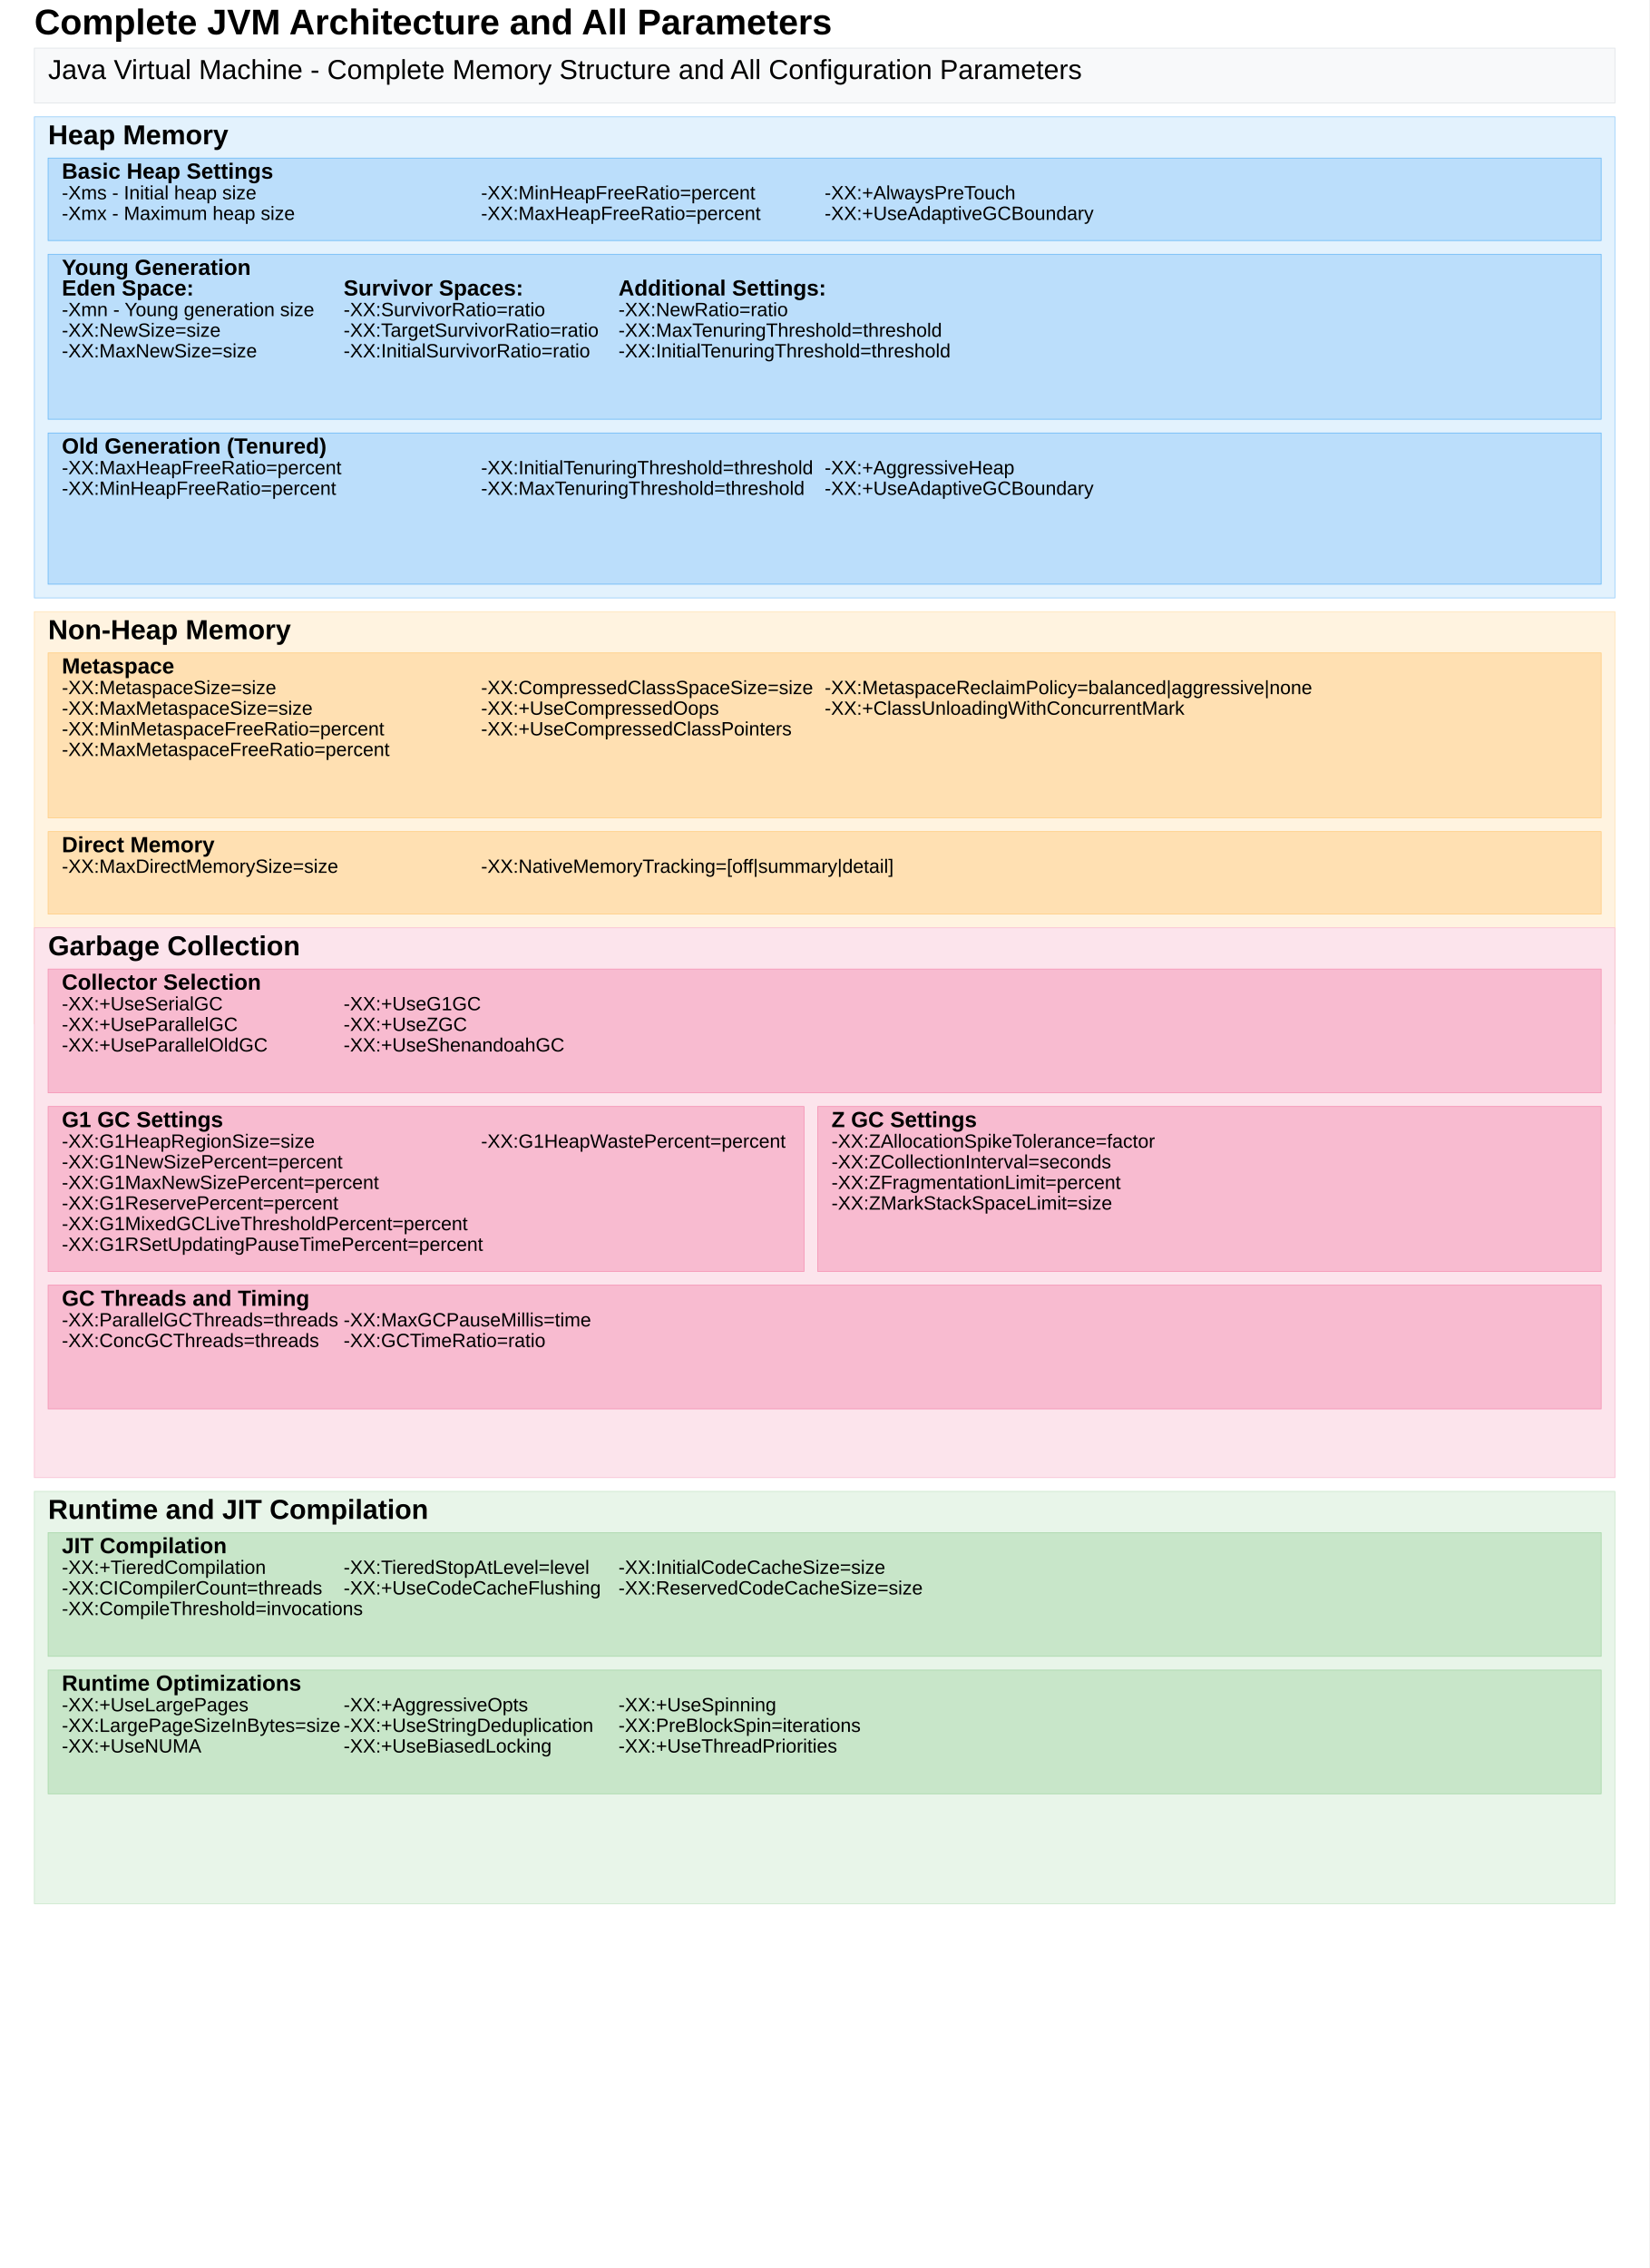
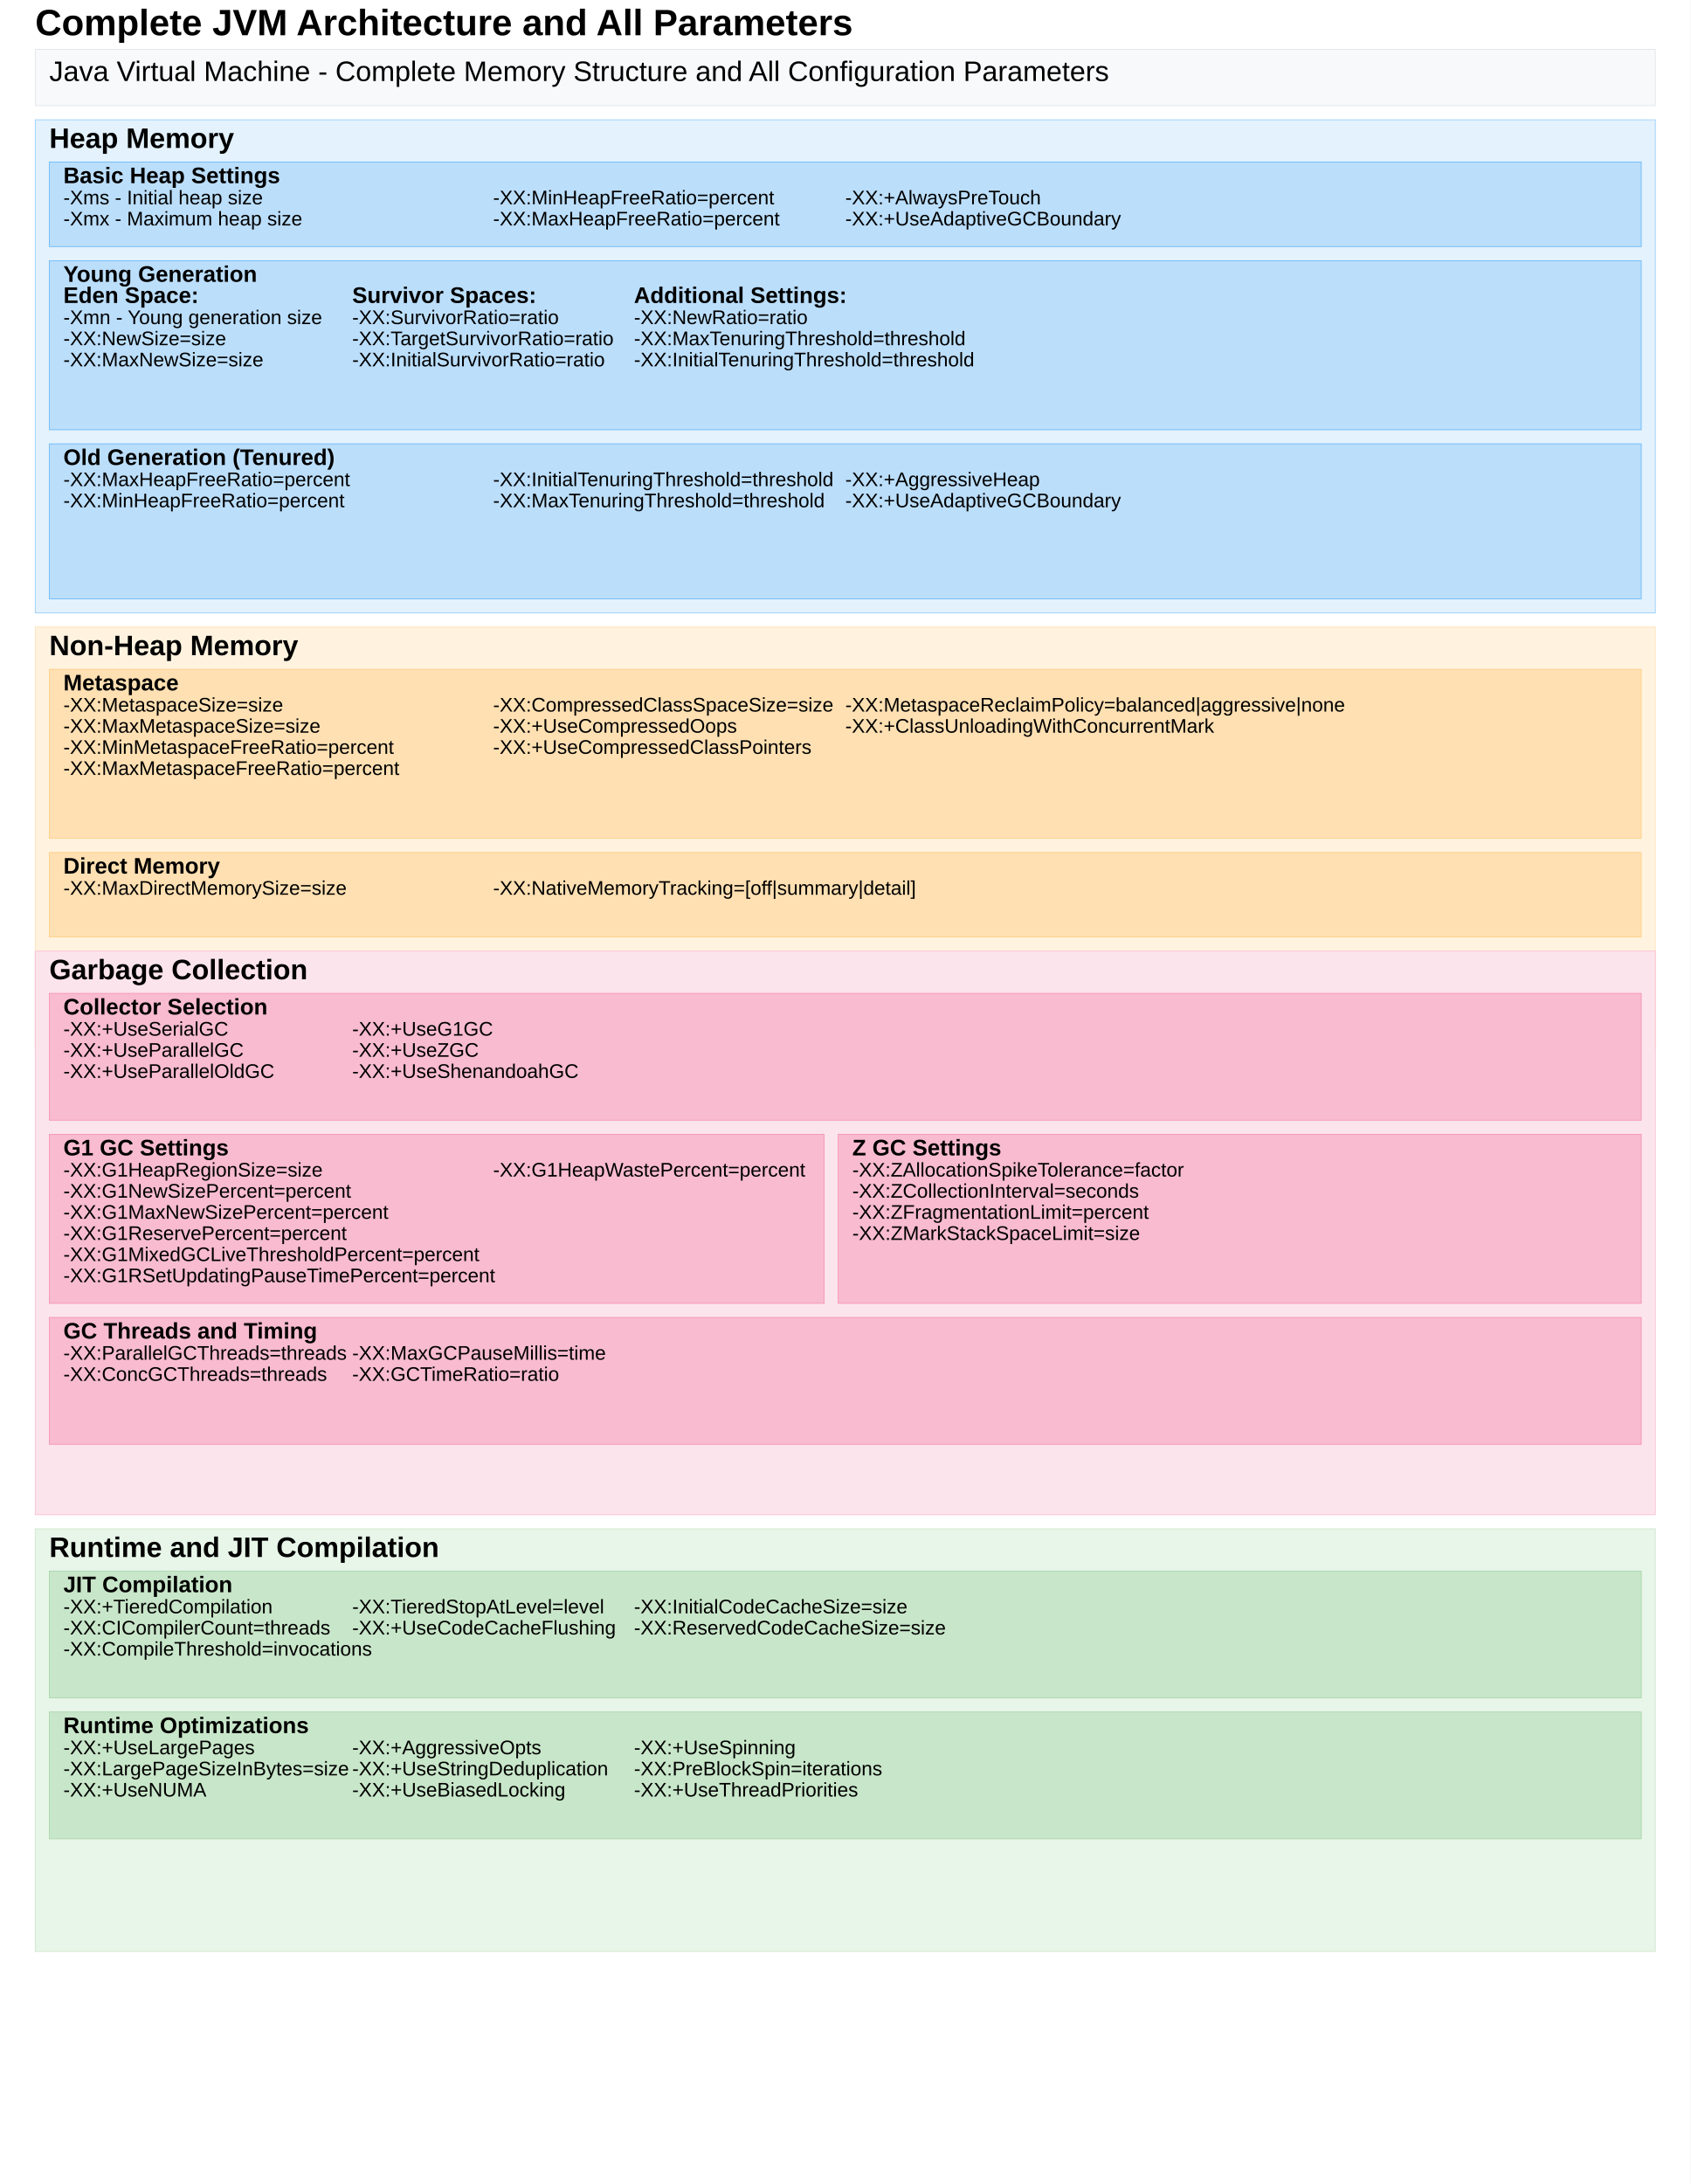
- <svg xmlns="http://www.w3.org/2000/svg" viewBox="0 0 2400 3300">
-   <rect x="0" y="0" width="2400" height="3300" fill="white" />
+ <svg xmlns="http://www.w3.org/2000/svg" viewBox="0 0 2400 3100">
+   <rect x="0" y="0" width="2400" height="3100" fill="white" />
  <text x="50" y="50" font-family="Arial" font-size="52" font-weight="bold">Complete JVM Architecture and All Parameters</text>
  <rect x="50" y="70" width="2300" height="80" fill="#f8f9fa" stroke="#dee2e6" />
  <text x="70" y="115" font-family="Arial" font-size="40">Java Virtual Machine - Complete Memory Structure and All Configuration Parameters</text>
  <rect x="50" y="170" width="2300" height="700" fill="#e3f2fd" stroke="#90caf9" />
  <text x="70" y="210" font-family="Arial" font-size="40" font-weight="bold">Heap Memory</text>
  <rect x="70" y="230" width="2260" height="120" fill="#bbdefb" stroke="#64b5f6" />
  <text x="90" y="260" font-family="Arial" font-size="32" font-weight="bold">Basic Heap Settings</text>
  <text x="90" y="290" font-family="Arial" font-size="28">-Xms - Initial heap size</text>
  <text x="90" y="320" font-family="Arial" font-size="28">-Xmx - Maximum heap size</text>
  <text x="700" y="290" font-family="Arial" font-size="28">-XX:MinHeapFreeRatio=percent</text>
  <text x="700" y="320" font-family="Arial" font-size="28">-XX:MaxHeapFreeRatio=percent</text>
  <text x="1200" y="290" font-family="Arial" font-size="28">-XX:+AlwaysPreTouch</text>
  <text x="1200" y="320" font-family="Arial" font-size="28">-XX:+UseAdaptiveGCBoundary</text>
  <rect x="70" y="370" width="2260" height="240" fill="#bbdefb" stroke="#64b5f6" />
  <text x="90" y="400" font-family="Arial" font-size="32" font-weight="bold">Young Generation</text>
  <text x="90" y="430" font-family="Arial" font-size="32" font-weight="bold">Eden Space:</text>
  <text x="90" y="460" font-family="Arial" font-size="28">-Xmn - Young generation size</text>
  <text x="90" y="490" font-family="Arial" font-size="28">-XX:NewSize=size</text>
  <text x="90" y="520" font-family="Arial" font-size="28">-XX:MaxNewSize=size</text>
  <text x="500" y="430" font-family="Arial" font-size="32" font-weight="bold">Survivor Spaces:</text>
  <text x="500" y="460" font-family="Arial" font-size="28">-XX:SurvivorRatio=ratio</text>
  <text x="500" y="490" font-family="Arial" font-size="28">-XX:TargetSurvivorRatio=ratio</text>
  <text x="500" y="520" font-family="Arial" font-size="28">-XX:InitialSurvivorRatio=ratio</text>
  <text x="900" y="430" font-family="Arial" font-size="32" font-weight="bold">Additional Settings:</text>
  <text x="900" y="460" font-family="Arial" font-size="28">-XX:NewRatio=ratio</text>
  <text x="900" y="490" font-family="Arial" font-size="28">-XX:MaxTenuringThreshold=threshold</text>
  <text x="900" y="520" font-family="Arial" font-size="28">-XX:InitialTenuringThreshold=threshold</text>
  <rect x="70" y="630" width="2260" height="220" fill="#bbdefb" stroke="#64b5f6" />
  <text x="90" y="660" font-family="Arial" font-size="32" font-weight="bold">Old Generation (Tenured)</text>
  <text x="90" y="690" font-family="Arial" font-size="28">-XX:MaxHeapFreeRatio=percent</text>
  <text x="90" y="720" font-family="Arial" font-size="28">-XX:MinHeapFreeRatio=percent</text>
  <text x="700" y="690" font-family="Arial" font-size="28">-XX:InitialTenuringThreshold=threshold</text>
  <text x="700" y="720" font-family="Arial" font-size="28">-XX:MaxTenuringThreshold=threshold</text>
  <text x="1200" y="690" font-family="Arial" font-size="28">-XX:+AggressiveHeap</text>
  <text x="1200" y="720" font-family="Arial" font-size="28">-XX:+UseAdaptiveGCBoundary</text>
  <rect x="50" y="890" width="2300" height="600" fill="#fff3e0" stroke="#ffe0b2" />
  <text x="70" y="930" font-family="Arial" font-size="40" font-weight="bold">Non-Heap Memory</text>
  <rect x="70" y="950" width="2260" height="240" fill="#ffe0b2" stroke="#ffcc80" />
  <text x="90" y="980" font-family="Arial" font-size="32" font-weight="bold">Metaspace</text>
  <text x="90" y="1010" font-family="Arial" font-size="28">-XX:MetaspaceSize=size</text>
  <text x="90" y="1040" font-family="Arial" font-size="28">-XX:MaxMetaspaceSize=size</text>
  <text x="90" y="1070" font-family="Arial" font-size="28">-XX:MinMetaspaceFreeRatio=percent</text>
  <text x="90" y="1100" font-family="Arial" font-size="28">-XX:MaxMetaspaceFreeRatio=percent</text>
  <text x="700" y="1010" font-family="Arial" font-size="28">-XX:CompressedClassSpaceSize=size</text>
  <text x="700" y="1040" font-family="Arial" font-size="28">-XX:+UseCompressedOops</text>
  <text x="700" y="1070" font-family="Arial" font-size="28">-XX:+UseCompressedClassPointers</text>
  <text x="1200" y="1010" font-family="Arial" font-size="28">-XX:MetaspaceReclaimPolicy=balanced|aggressive|none</text>
  <text x="1200" y="1040" font-family="Arial" font-size="28">-XX:+ClassUnloadingWithConcurrentMark</text>
  <rect x="70" y="1210" width="2260" height="120" fill="#ffe0b2" stroke="#ffcc80" />
  <text x="90" y="1240" font-family="Arial" font-size="32" font-weight="bold">Direct Memory</text>
  <text x="90" y="1270" font-family="Arial" font-size="28">-XX:MaxDirectMemorySize=size</text>
  <text x="700" y="1270" font-family="Arial" font-size="28">-XX:NativeMemoryTracking=[off|summary|detail]</text>
  <rect x="50" y="1350" width="2300" height="800" fill="#fce4ec" stroke="#f8bbd0" />
  <text x="70" y="1390" font-family="Arial" font-size="40" font-weight="bold">Garbage Collection</text>
  <rect x="70" y="1410" width="2260" height="180" fill="#f8bbd0" stroke="#f48fb1" />
  <text x="90" y="1440" font-family="Arial" font-size="32" font-weight="bold">Collector Selection</text>
  <text x="90" y="1470" font-family="Arial" font-size="28">-XX:+UseSerialGC</text>
  <text x="90" y="1500" font-family="Arial" font-size="28">-XX:+UseParallelGC</text>
  <text x="90" y="1530" font-family="Arial" font-size="28">-XX:+UseParallelOldGC</text>
  <text x="500" y="1470" font-family="Arial" font-size="28">-XX:+UseG1GC</text>
  <text x="500" y="1500" font-family="Arial" font-size="28">-XX:+UseZGC</text>
  <text x="500" y="1530" font-family="Arial" font-size="28">-XX:+UseShenandoahGC</text>
  <rect x="70" y="1610" width="1100" height="240" fill="#f8bbd0" stroke="#f48fb1" />
  <text x="90" y="1640" font-family="Arial" font-size="32" font-weight="bold">G1 GC Settings</text>
  <text x="90" y="1670" font-family="Arial" font-size="28">-XX:G1HeapRegionSize=size</text>
  <text x="90" y="1700" font-family="Arial" font-size="28">-XX:G1NewSizePercent=percent</text>
  <text x="90" y="1730" font-family="Arial" font-size="28">-XX:G1MaxNewSizePercent=percent</text>
  <text x="90" y="1760" font-family="Arial" font-size="28">-XX:G1ReservePercent=percent</text>
  <text x="90" y="1790" font-family="Arial" font-size="28">-XX:G1MixedGCLiveThresholdPercent=percent</text>
  <text x="90" y="1820" font-family="Arial" font-size="28">-XX:G1RSetUpdatingPauseTimePercent=percent</text>
  <text x="700" y="1670" font-family="Arial" font-size="28">-XX:G1HeapWastePercent=percent</text>
  <rect x="1190" y="1610" width="1140" height="240" fill="#f8bbd0" stroke="#f48fb1" />
  <text x="1210" y="1640" font-family="Arial" font-size="32" font-weight="bold">Z GC Settings</text>
  <text x="1210" y="1670" font-family="Arial" font-size="28">-XX:ZAllocationSpikeTolerance=factor</text>
  <text x="1210" y="1700" font-family="Arial" font-size="28">-XX:ZCollectionInterval=seconds</text>
  <text x="1210" y="1730" font-family="Arial" font-size="28">-XX:ZFragmentationLimit=percent</text>
  <text x="1210" y="1760" font-family="Arial" font-size="28">-XX:ZMarkStackSpaceLimit=size</text>
  <rect x="70" y="1870" width="2260" height="180" fill="#f8bbd0" stroke="#f48fb1" />
  <text x="90" y="1900" font-family="Arial" font-size="32" font-weight="bold">GC Threads and Timing</text>
  <text x="90" y="1930" font-family="Arial" font-size="28">-XX:ParallelGCThreads=threads</text>
  <text x="90" y="1960" font-family="Arial" font-size="28">-XX:ConcGCThreads=threads</text>
  <text x="500" y="1930" font-family="Arial" font-size="28">-XX:MaxGCPauseMillis=time</text>
  <text x="500" y="1960" font-family="Arial" font-size="28">-XX:GCTimeRatio=ratio</text>
  <rect x="50" y="2170" width="2300" height="600" fill="#e8f5e9" stroke="#c8e6c9" />
  <text x="70" y="2210" font-family="Arial" font-size="40" font-weight="bold">Runtime and JIT Compilation</text>
  <rect x="70" y="2230" width="2260" height="180" fill="#c8e6c9" stroke="#a5d6a7" />
  <text x="90" y="2260" font-family="Arial" font-size="32" font-weight="bold">JIT Compilation</text>
  <text x="90" y="2290" font-family="Arial" font-size="28">-XX:+TieredCompilation</text>
  <text x="90" y="2320" font-family="Arial" font-size="28">-XX:CICompilerCount=threads</text>
  <text x="90" y="2350" font-family="Arial" font-size="28">-XX:CompileThreshold=invocations</text>
  <text x="500" y="2290" font-family="Arial" font-size="28">-XX:TieredStopAtLevel=level</text>
  <text x="500" y="2320" font-family="Arial" font-size="28">-XX:+UseCodeCacheFlushing</text>
  <text x="900" y="2290" font-family="Arial" font-size="28">-XX:InitialCodeCacheSize=size</text>
  <text x="900" y="2320" font-family="Arial" font-size="28">-XX:ReservedCodeCacheSize=size</text>
  <rect x="70" y="2430" width="2260" height="180" fill="#c8e6c9" stroke="#a5d6a7" />
  <text x="90" y="2460" font-family="Arial" font-size="32" font-weight="bold">Runtime Optimizations</text>
  <text x="90" y="2490" font-family="Arial" font-size="28">-XX:+UseLargePages</text>
  <text x="90" y="2520" font-family="Arial" font-size="28">-XX:LargePageSizeInBytes=size</text>
  <text x="90" y="2550" font-family="Arial" font-size="28">-XX:+UseNUMA</text>
  <text x="500" y="2490" font-family="Arial" font-size="28">-XX:+AggressiveOpts</text>
  <text x="500" y="2520" font-family="Arial" font-size="28">-XX:+UseStringDeduplication</text>
  <text x="500" y="2550" font-family="Arial" font-size="28">-XX:+UseBiasedLocking</text>
  <text x="900" y="2490" font-family="Arial" font-size="28">-XX:+UseSpinning</text>
  <text x="900" y="2520" font-family="Arial" font-size="28">-XX:PreBlockSpin=iterations</text>
  <text x="900" y="2550" font-family="Arial" font-size="28">-XX:+UseThreadPriorities</text>
</svg>
